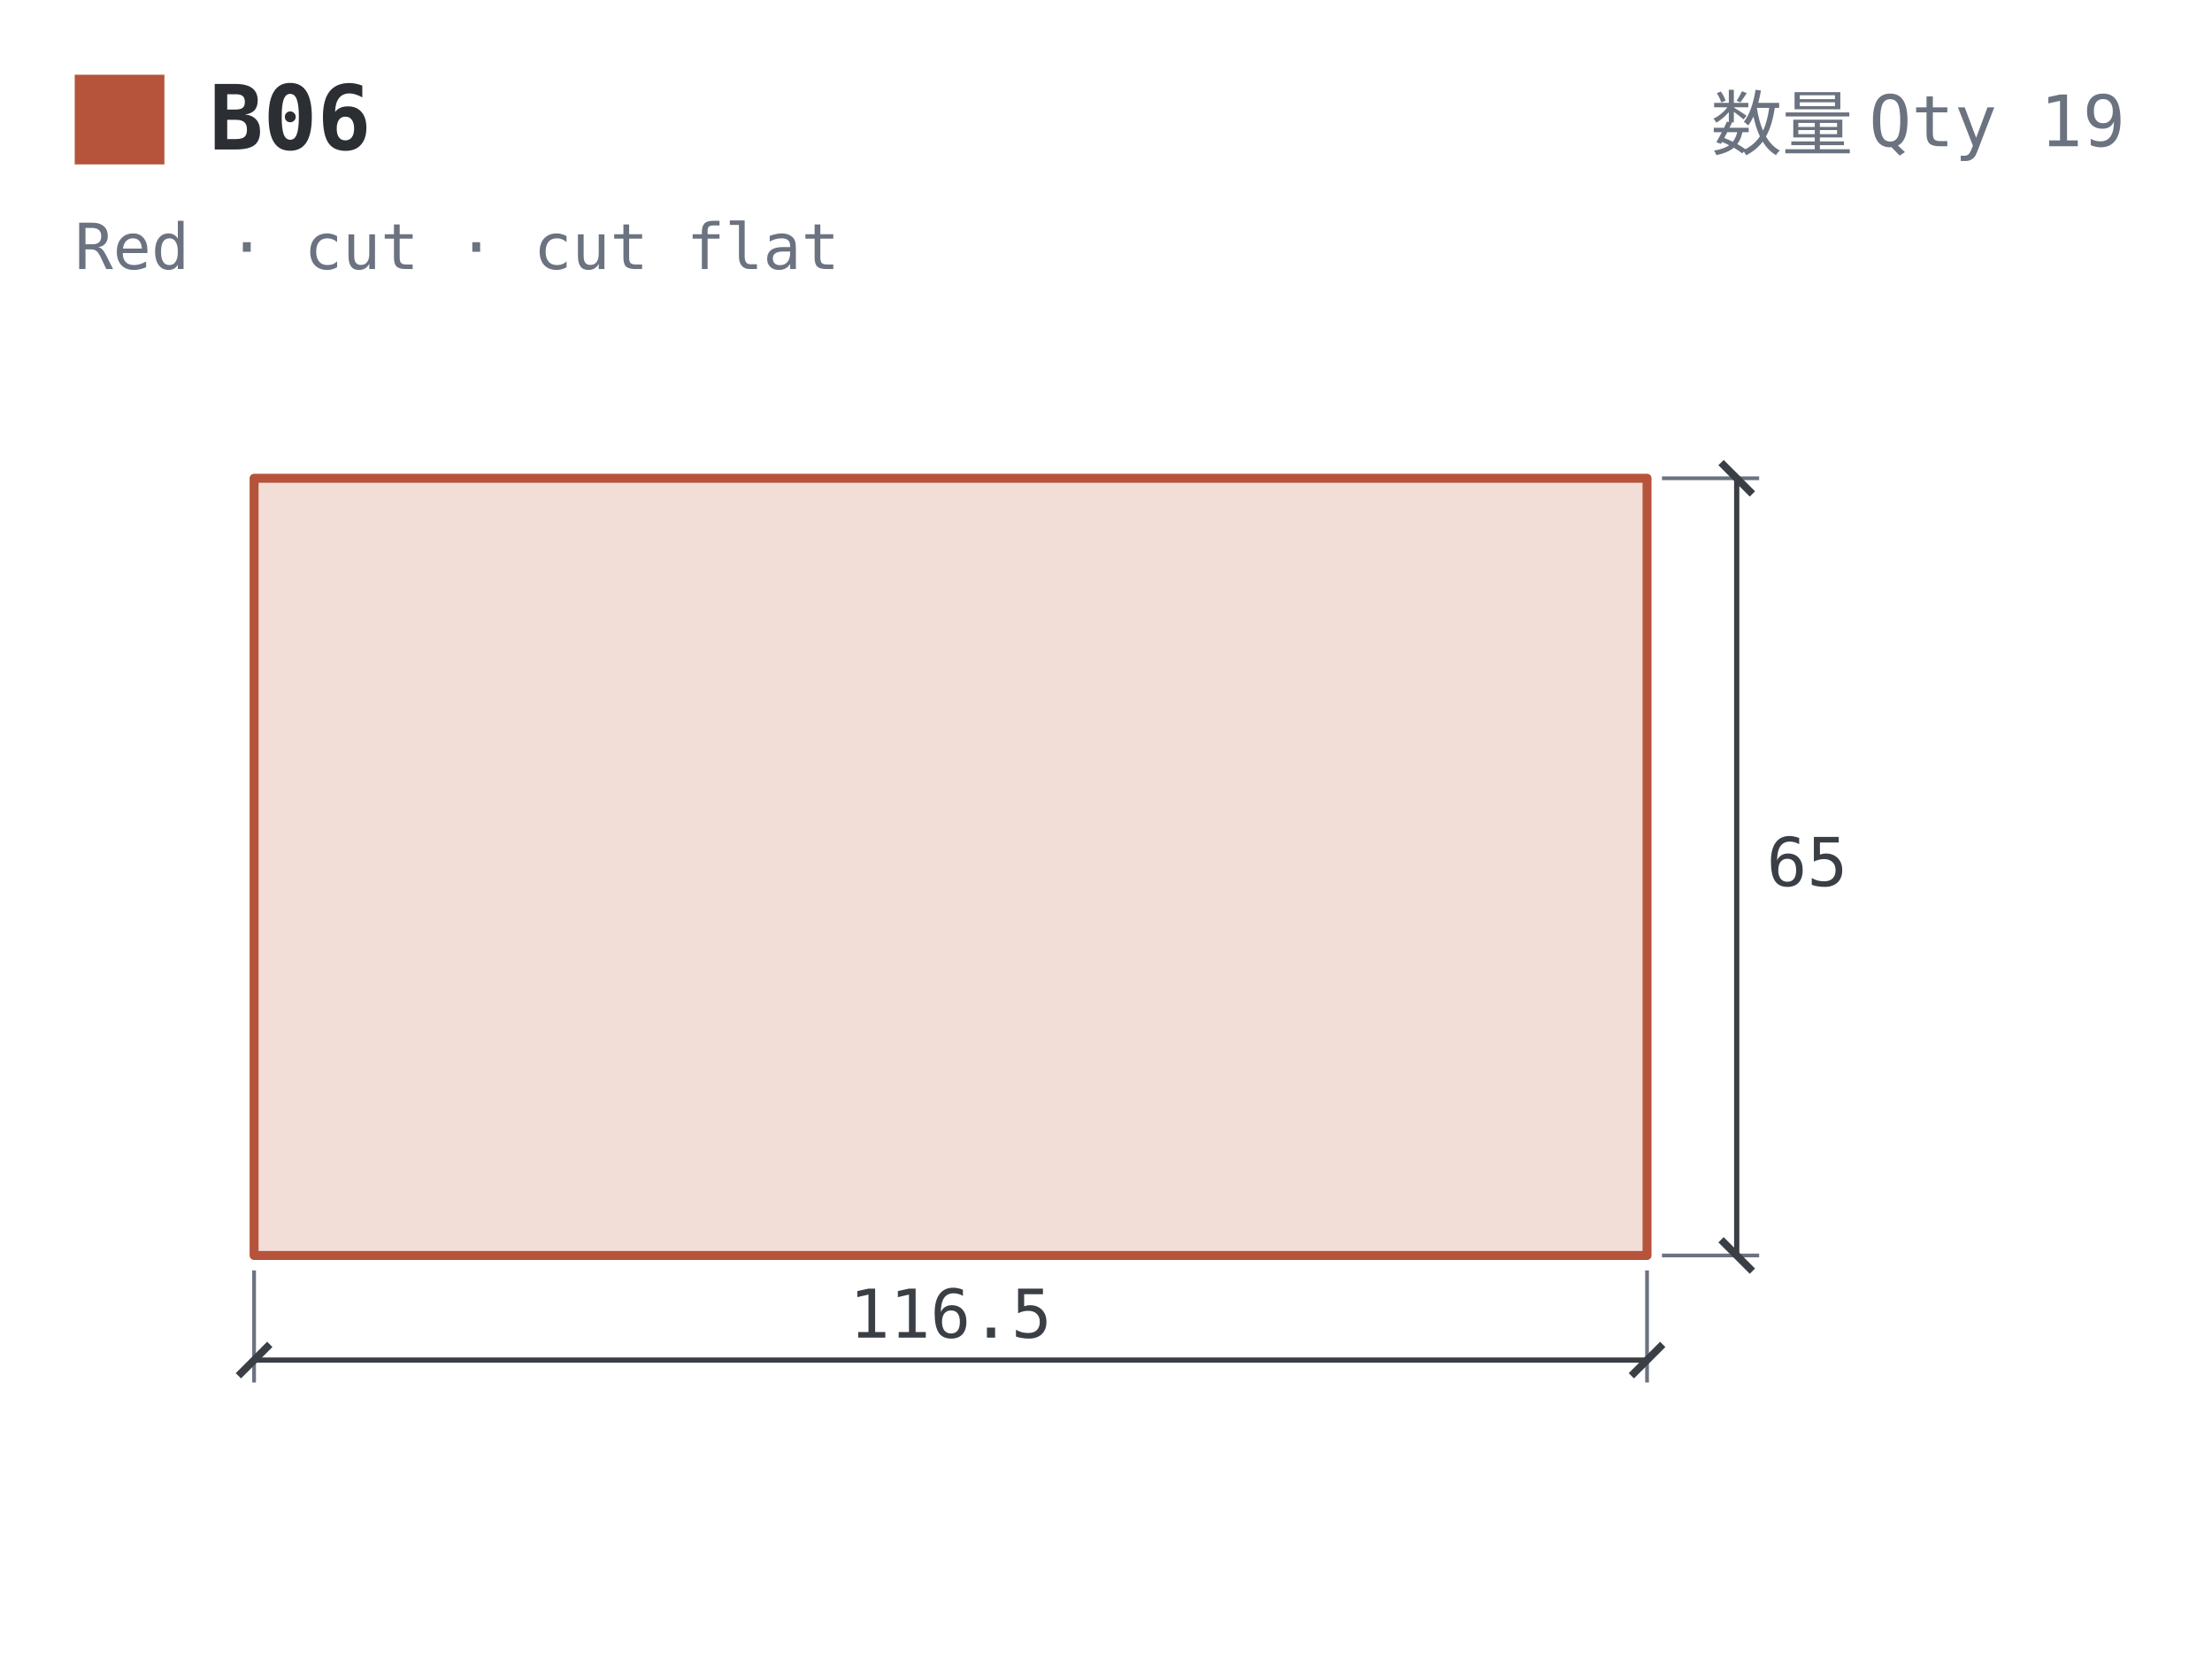
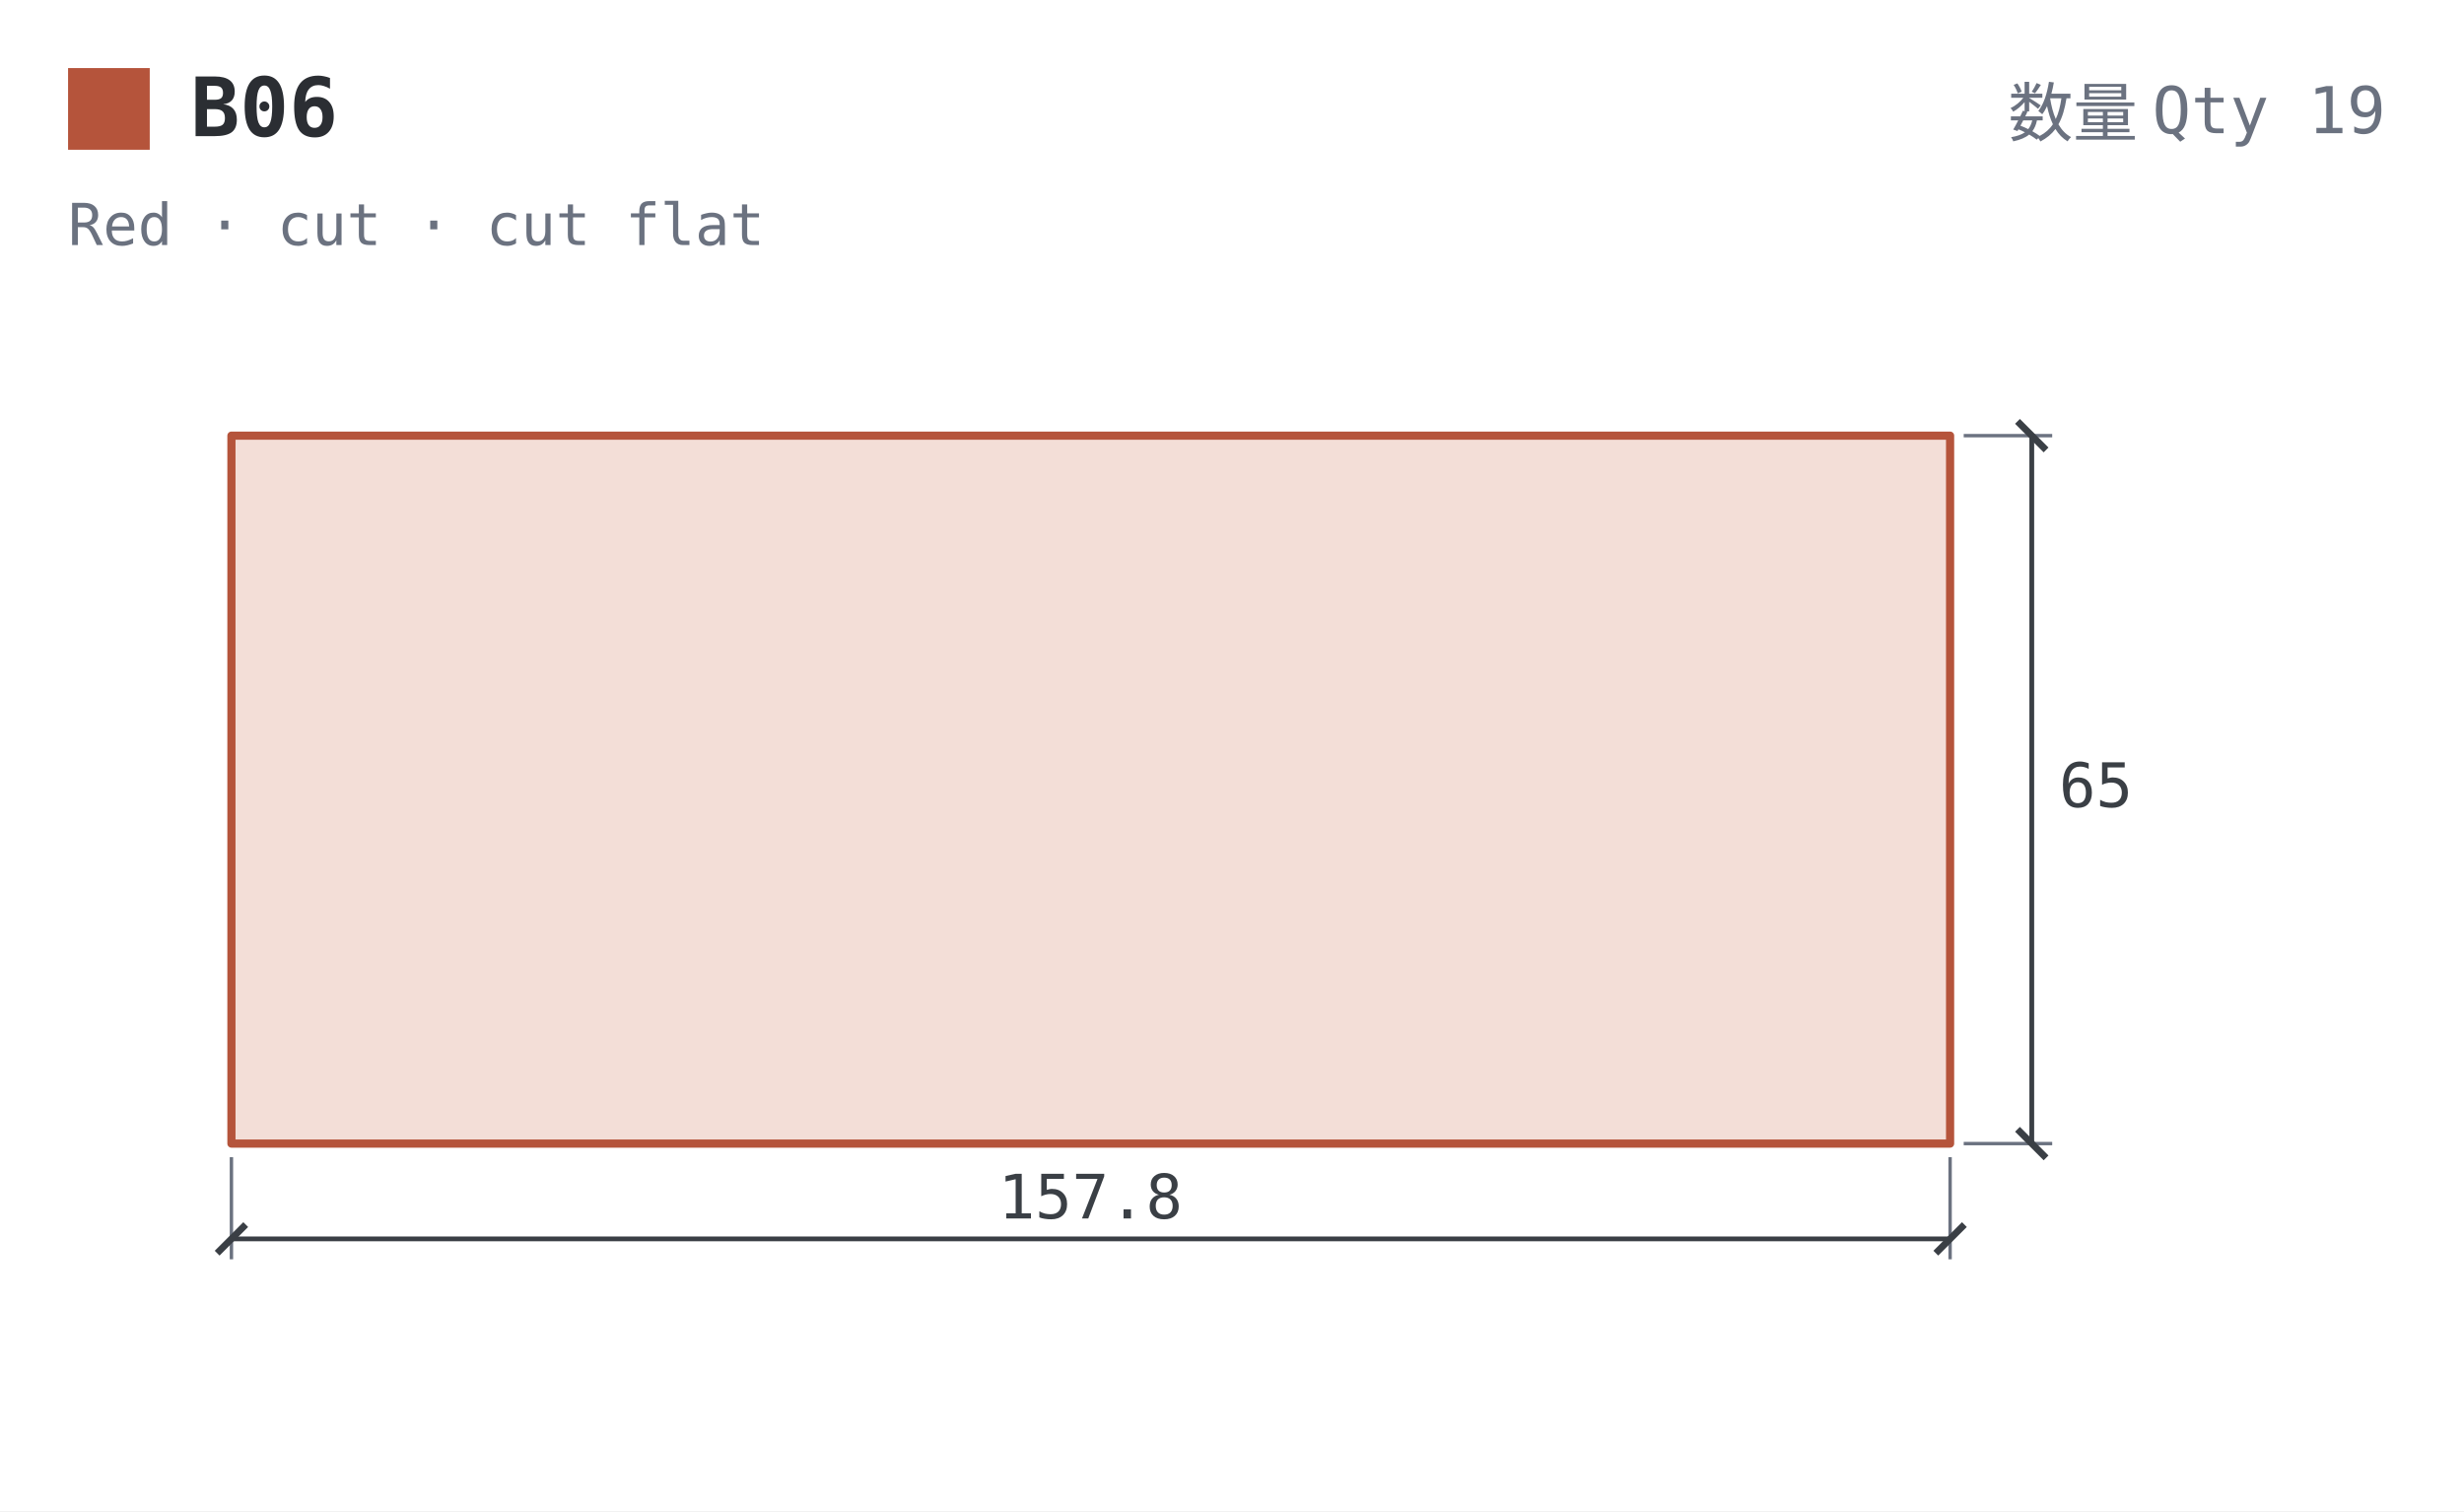
- <svg xmlns="http://www.w3.org/2000/svg" viewBox="0 0 296 222" width="296" height="222">
-   <rect width="296" height="222" fill="#ffffff" />
+ <svg xmlns="http://www.w3.org/2000/svg" viewBox="0 0 362 222" width="362" height="222">
+   <rect width="362" height="222" fill="#ffffff" />
  <rect x="10.0" y="10.0" width="12.0" height="12.0" fill="#b5543b" stroke="none" />
  <text x="28.0" y="20.0" font-family="ui-monospace,'SFMono-Regular',Menlo,Consolas,monospace" font-size="12" fill="#2b2e33" text-anchor="start" font-weight="600">B06</text>
-   <text x="284.4" y="20.0" font-family="ui-monospace,'SFMono-Regular',Menlo,Consolas,monospace" font-size="9.5" fill="#6b7280" text-anchor="end">数量 Qty 19</text>
+   <text x="350.5" y="20.0" font-family="ui-monospace,'SFMono-Regular',Menlo,Consolas,monospace" font-size="9.5" fill="#6b7280" text-anchor="end">数量 Qty 19</text>
  <text x="10.0" y="36.0" font-family="ui-monospace,'SFMono-Regular',Menlo,Consolas,monospace" font-size="8.5" fill="#6b7280" text-anchor="start">Red · cut · cut flat</text>
-   <polygon points="34.0,64.0 220.4,64.0 220.4,168.0 34.0,168.0" fill="#f3ded7" stroke="#b5543b" stroke-width="1.2" stroke-linejoin="round" />
+   <polygon points="34.0,64.0 286.5,64.0 286.5,168.0 34.0,168.0" fill="#f3ded7" stroke="#b5543b" stroke-width="1.2" stroke-linejoin="round" />
  <line x1="34.0" y1="170.0" x2="34.0" y2="185.0" stroke="#6b7280" stroke-width="0.5" />
-   <line x1="220.4" y1="170.0" x2="220.4" y2="185.0" stroke="#6b7280" stroke-width="0.5" />
-   <line x1="34.0" y1="182.0" x2="220.4" y2="182.0" stroke="#3a3f45" stroke-width="0.7" />
+   <line x1="286.5" y1="170.0" x2="286.5" y2="185.0" stroke="#6b7280" stroke-width="0.5" />
+   <line x1="34.0" y1="182.0" x2="286.5" y2="182.0" stroke="#3a3f45" stroke-width="0.7" />
  <line x1="31.9" y1="184.1" x2="36.1" y2="179.9" stroke="#3a3f45" stroke-width="1" />
-   <line x1="218.3" y1="184.1" x2="222.5" y2="179.9" stroke="#3a3f45" stroke-width="1" />
-   <text x="127.2" y="179.0" font-family="ui-monospace,'SFMono-Regular',Menlo,Consolas,monospace" font-size="9" fill="#3a3f45" text-anchor="middle">116.5</text>
-   <line x1="222.4" y1="64.0" x2="235.4" y2="64.0" stroke="#6b7280" stroke-width="0.5" />
-   <line x1="222.4" y1="168.0" x2="235.4" y2="168.0" stroke="#6b7280" stroke-width="0.5" />
-   <line x1="232.4" y1="64.0" x2="232.4" y2="168.0" stroke="#3a3f45" stroke-width="0.7" />
-   <line x1="230.3" y1="61.9" x2="234.5" y2="66.1" stroke="#3a3f45" stroke-width="1" />
-   <line x1="230.3" y1="165.9" x2="234.5" y2="170.1" stroke="#3a3f45" stroke-width="1" />
-   <text x="236.4" y="116.0" font-family="ui-monospace,'SFMono-Regular',Menlo,Consolas,monospace" font-size="9" fill="#3a3f45" text-anchor="start" dominant-baseline="middle">65</text>
+   <line x1="284.4" y1="184.1" x2="288.6" y2="179.9" stroke="#3a3f45" stroke-width="1" />
+   <text x="160.2" y="179.0" font-family="ui-monospace,'SFMono-Regular',Menlo,Consolas,monospace" font-size="9" fill="#3a3f45" text-anchor="middle">157.8</text>
+   <line x1="288.5" y1="64.0" x2="301.5" y2="64.0" stroke="#6b7280" stroke-width="0.5" />
+   <line x1="288.5" y1="168.0" x2="301.5" y2="168.0" stroke="#6b7280" stroke-width="0.5" />
+   <line x1="298.5" y1="64.0" x2="298.5" y2="168.0" stroke="#3a3f45" stroke-width="0.7" />
+   <line x1="296.4" y1="61.9" x2="300.6" y2="66.1" stroke="#3a3f45" stroke-width="1" />
+   <line x1="296.4" y1="165.9" x2="300.6" y2="170.1" stroke="#3a3f45" stroke-width="1" />
+   <text x="302.5" y="116.0" font-family="ui-monospace,'SFMono-Regular',Menlo,Consolas,monospace" font-size="9" fill="#3a3f45" text-anchor="start" dominant-baseline="middle">65</text>
</svg>
